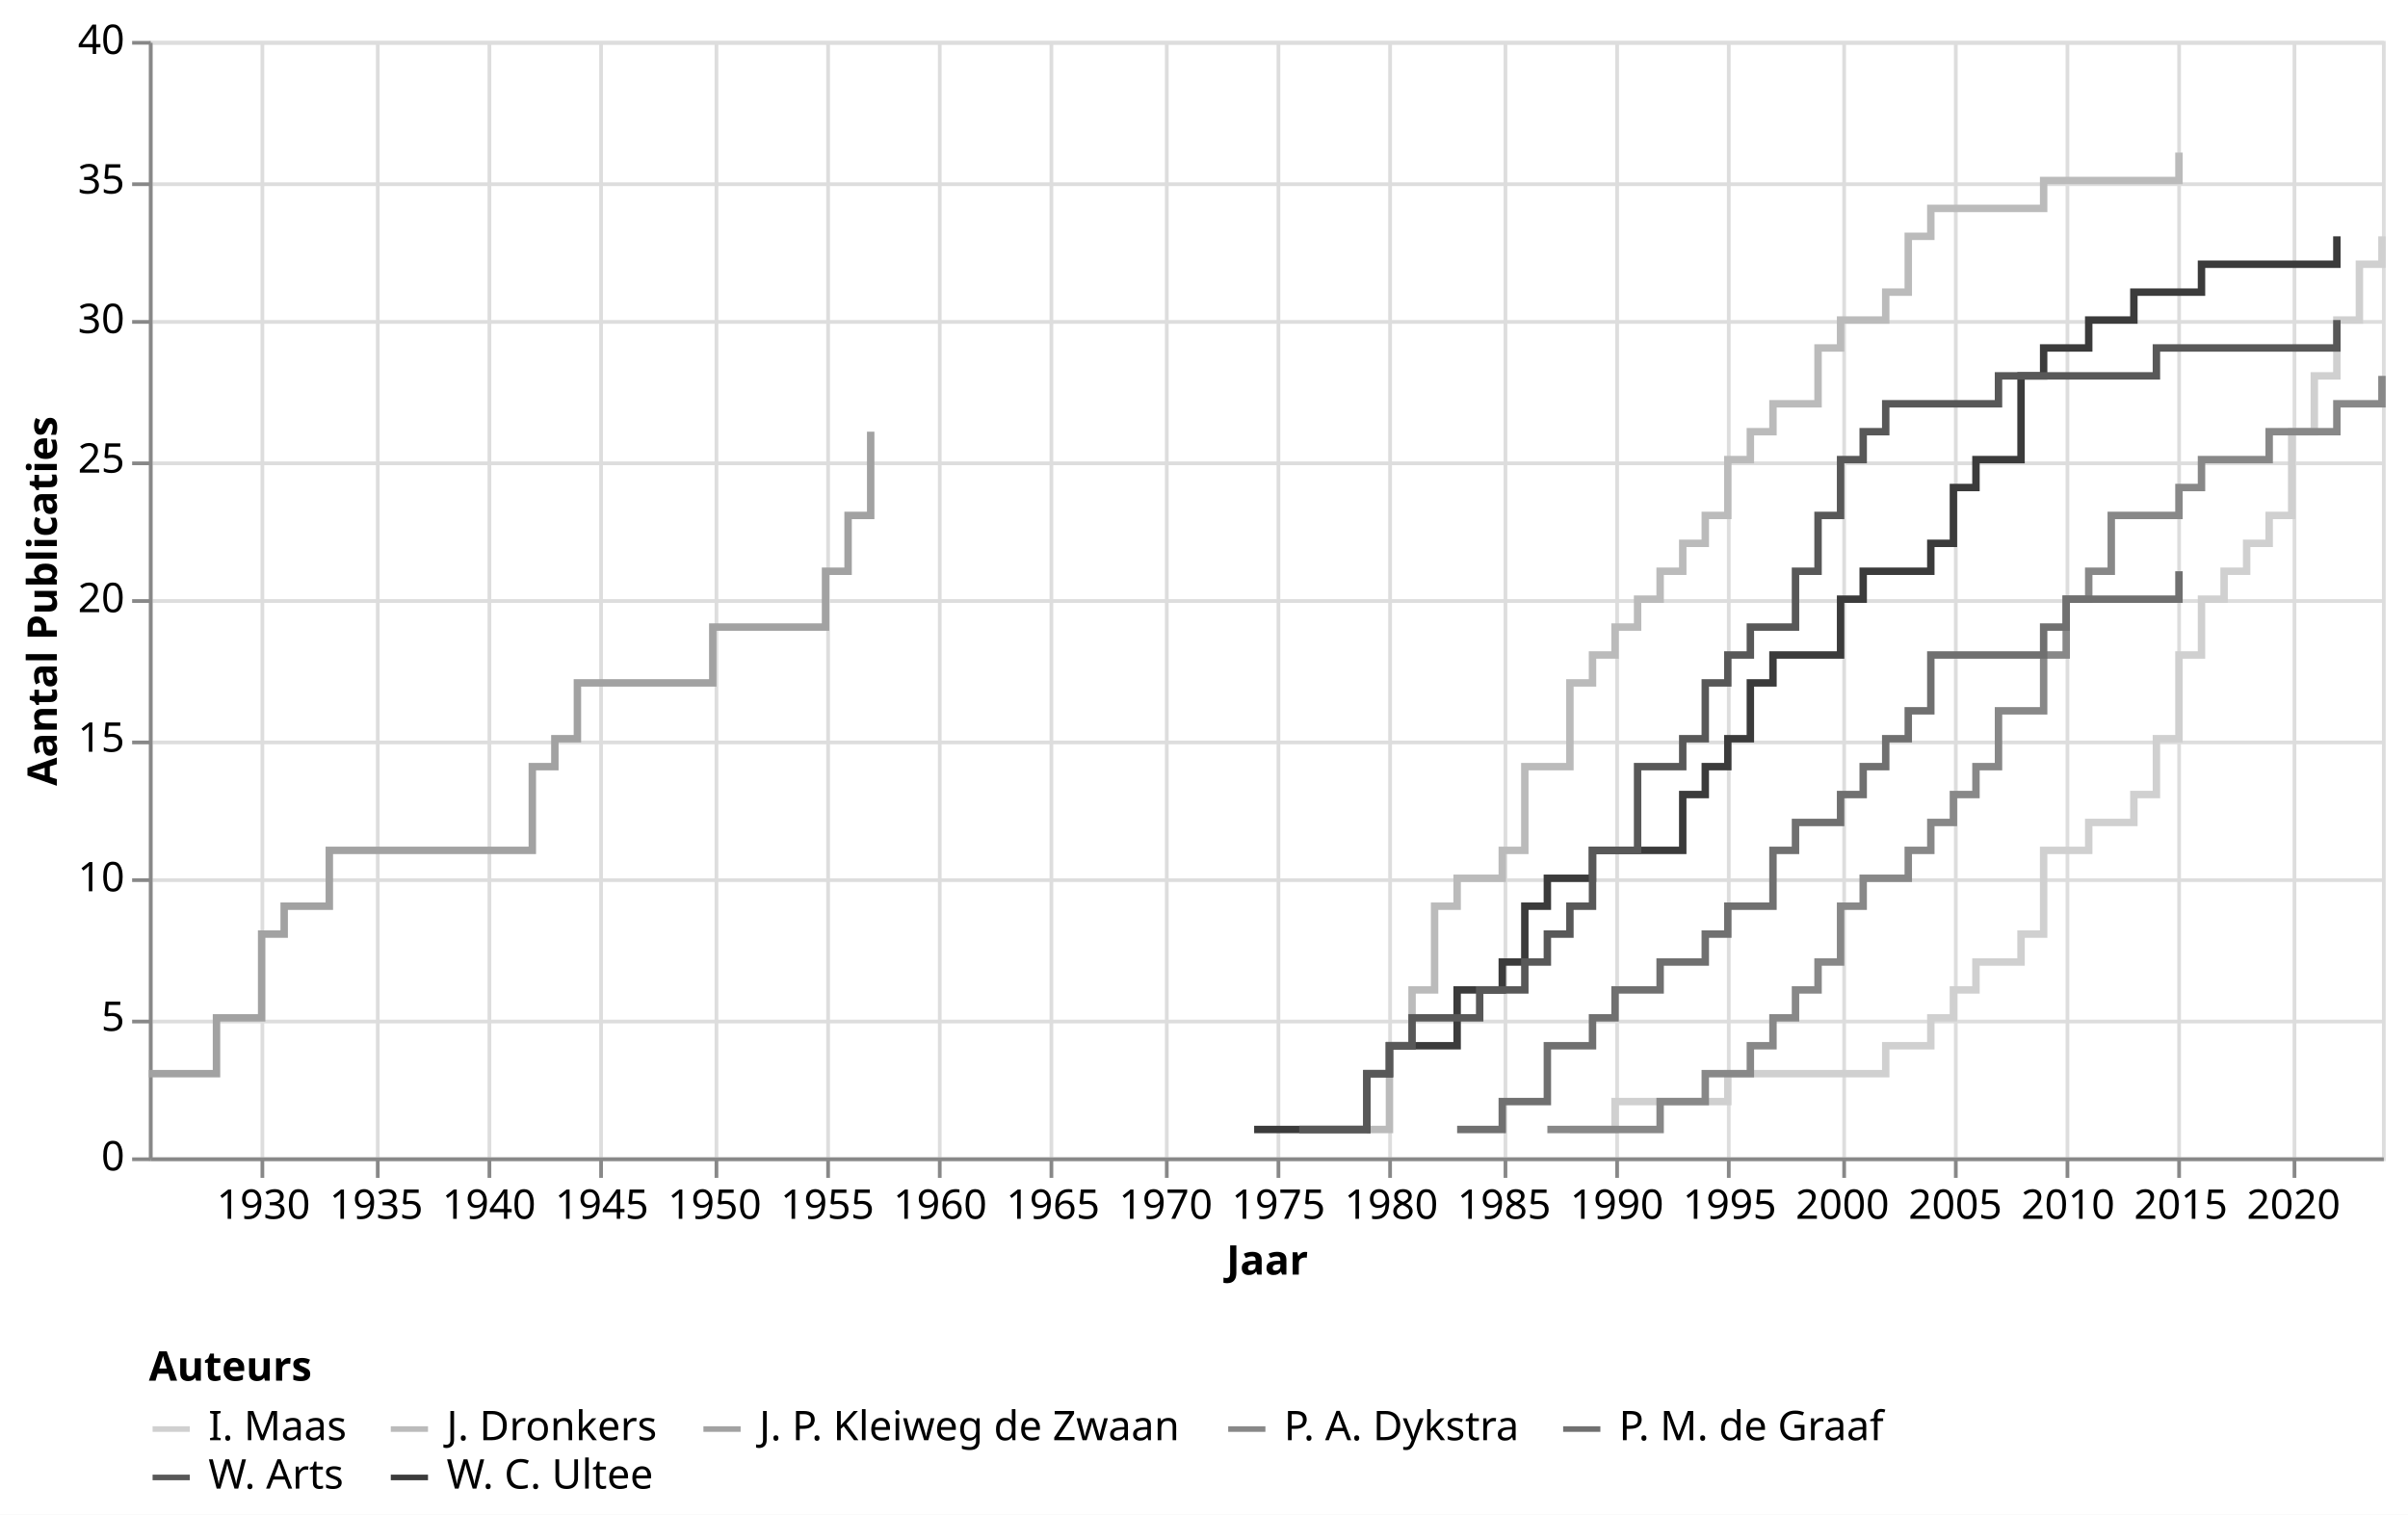
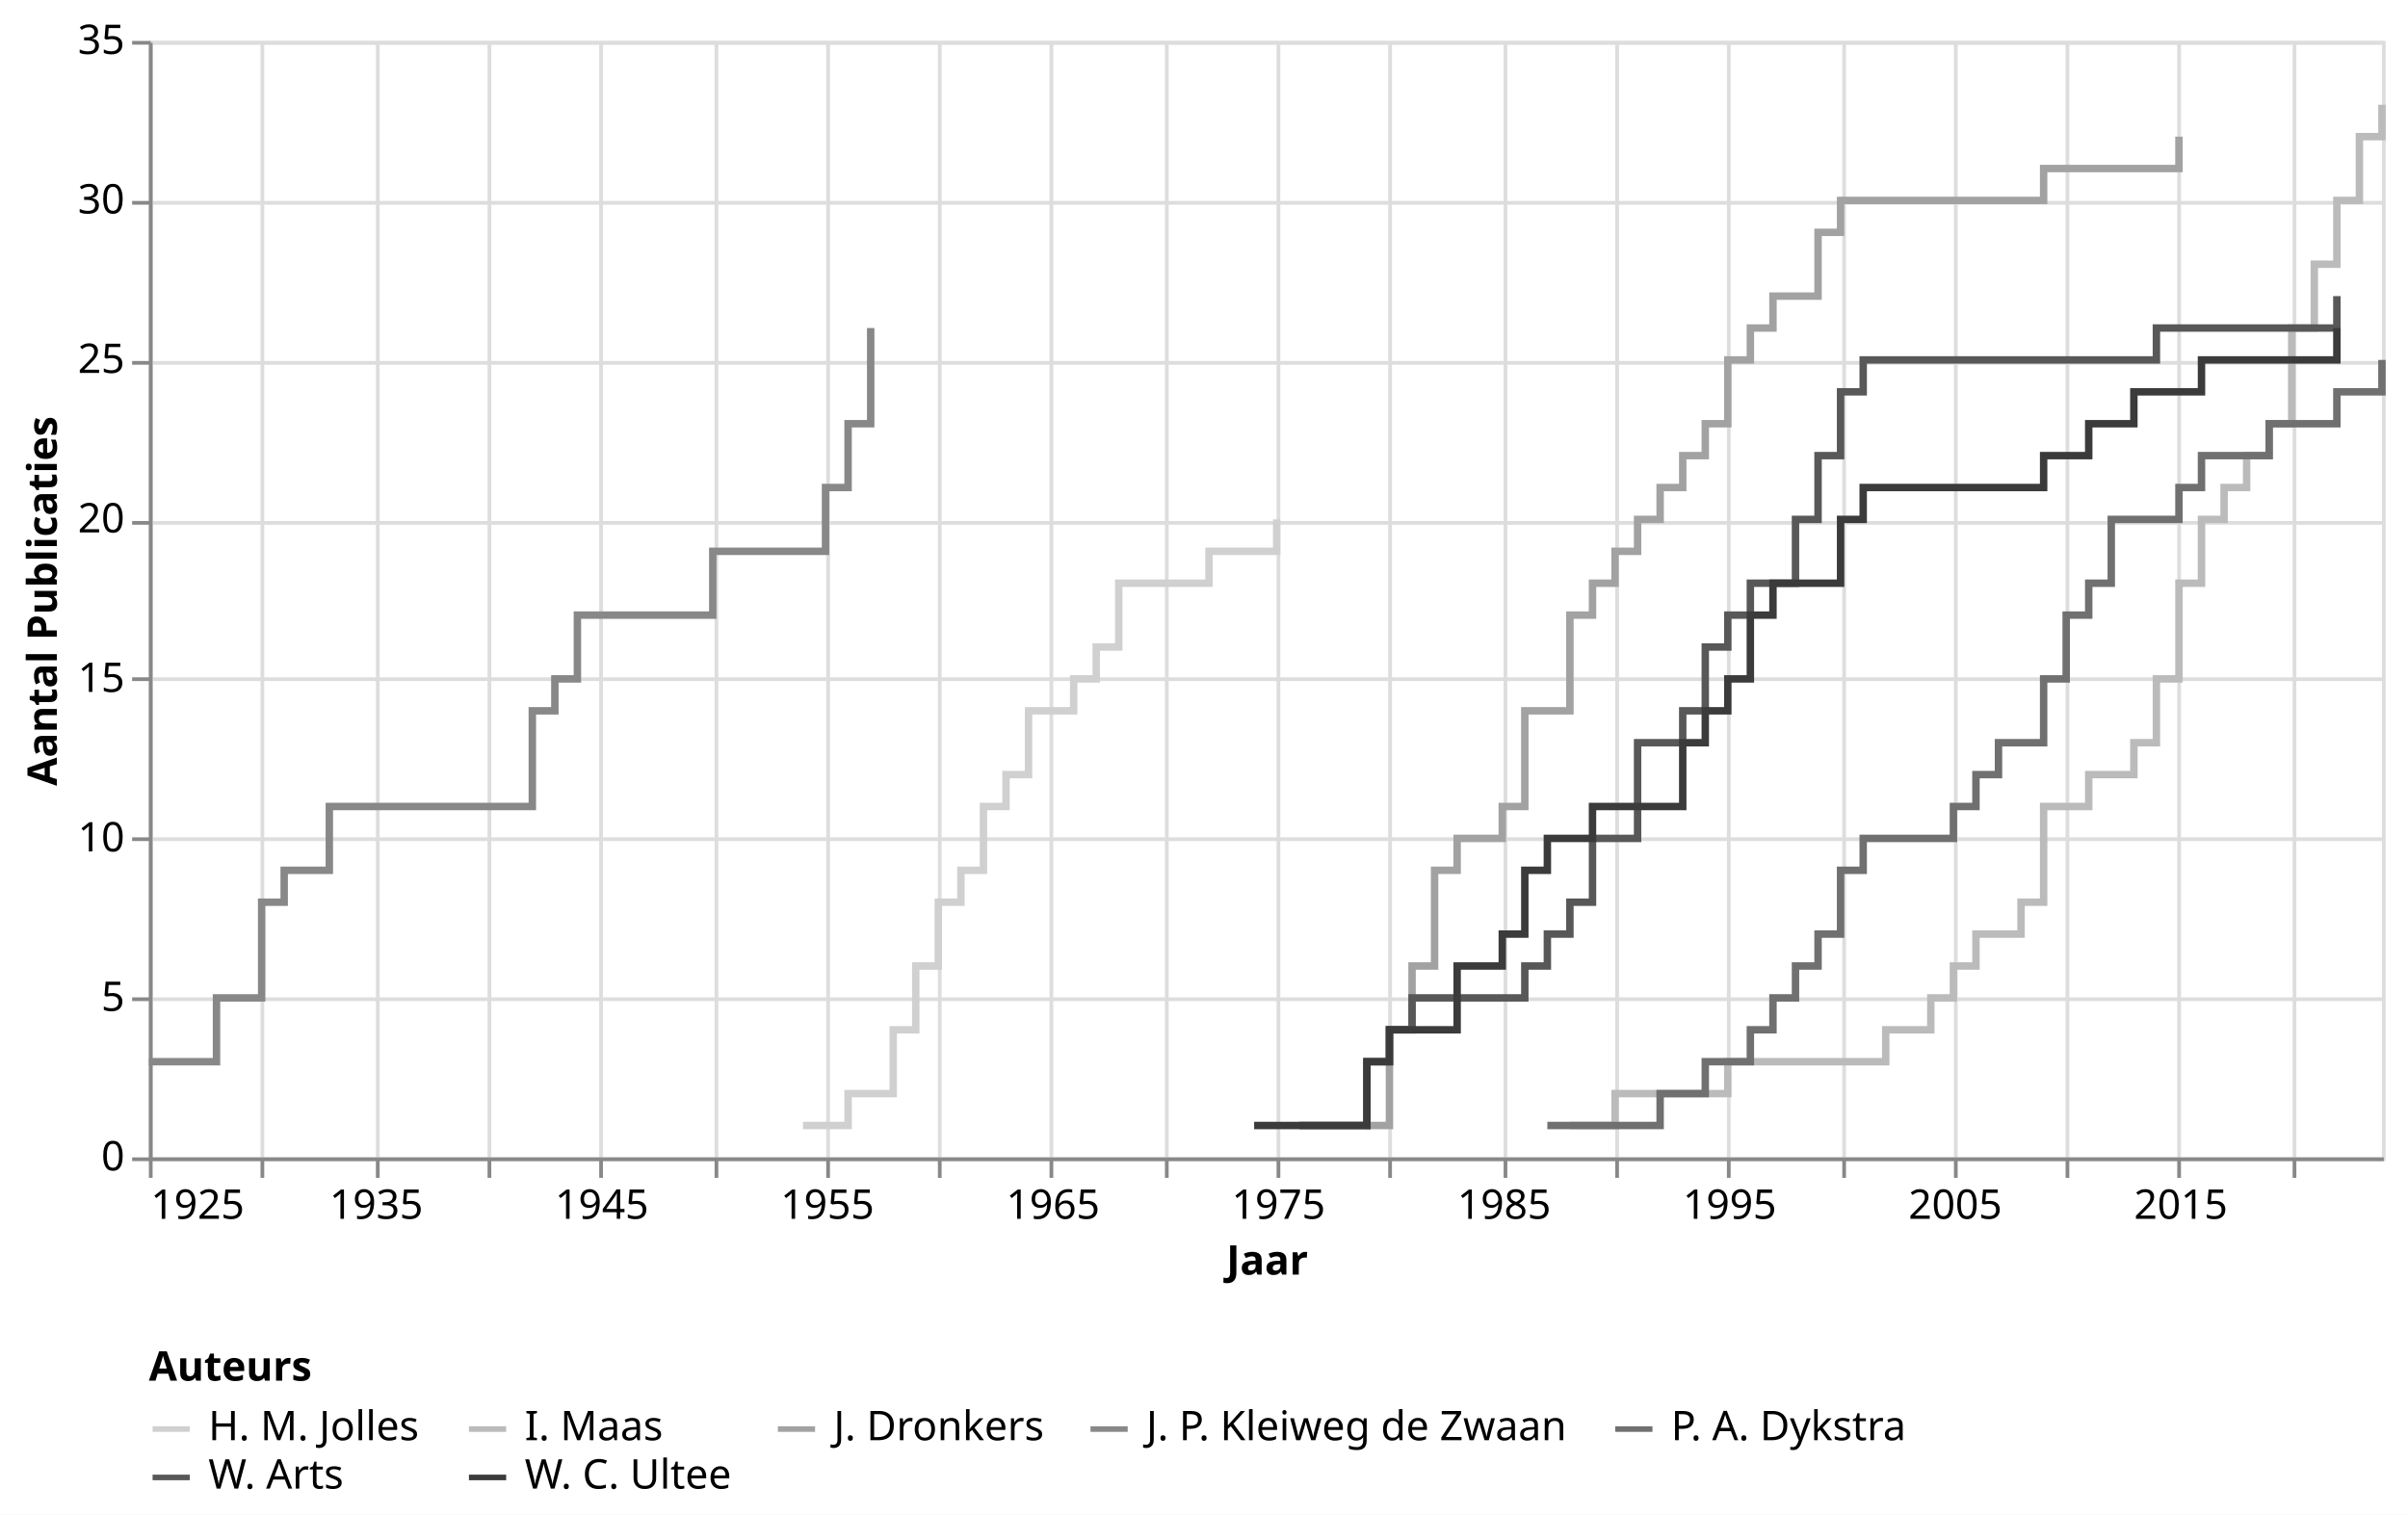
<svg xmlns="http://www.w3.org/2000/svg" version="1.1" class="marks" width="647" height="407" viewBox="0 0 647 407">
  <rect width="647" height="407" fill="white" />
  <g fill="none" stroke-miterlimit="10" transform="translate(40,11)">
    <g class="mark-group role-frame root" role="graphics-object" aria-roledescription="group mark container">
      <g transform="translate(0,0)">
        <path class="background" aria-hidden="true" d="M0.5,0.5h600v300h-600Z" stroke="#ddd" />
        <g>
          <g class="mark-group role-axis" aria-hidden="true">
            <g transform="translate(0.5,300.5)">
              <path class="background" aria-hidden="true" d="M0,0h0v0h0Z" pointer-events="none" />
              <g>
                <g class="mark-rule role-axis-grid" pointer-events="none">
+                   <line transform="translate(0,-300)" x2="0" y2="300" stroke="#ddd" stroke-width="1" opacity="1" />
                  <line transform="translate(30,-300)" x2="0" y2="300" stroke="#ddd" stroke-width="1" opacity="1" />
                  <line transform="translate(61,-300)" x2="0" y2="300" stroke="#ddd" stroke-width="1" opacity="1" />
                  <line transform="translate(91,-300)" x2="0" y2="300" stroke="#ddd" stroke-width="1" opacity="1" />
                  <line transform="translate(121,-300)" x2="0" y2="300" stroke="#ddd" stroke-width="1" opacity="1" />
                  <line transform="translate(152,-300)" x2="0" y2="300" stroke="#ddd" stroke-width="1" opacity="1" />
                  <line transform="translate(182,-300)" x2="0" y2="300" stroke="#ddd" stroke-width="1" opacity="1" />
                  <line transform="translate(212,-300)" x2="0" y2="300" stroke="#ddd" stroke-width="1" opacity="1" />
                  <line transform="translate(242,-300)" x2="0" y2="300" stroke="#ddd" stroke-width="1" opacity="1" />
                  <line transform="translate(273,-300)" x2="0" y2="300" stroke="#ddd" stroke-width="1" opacity="1" />
                  <line transform="translate(303,-300)" x2="0" y2="300" stroke="#ddd" stroke-width="1" opacity="1" />
                  <line transform="translate(333,-300)" x2="0" y2="300" stroke="#ddd" stroke-width="1" opacity="1" />
                  <line transform="translate(364,-300)" x2="0" y2="300" stroke="#ddd" stroke-width="1" opacity="1" />
                  <line transform="translate(394,-300)" x2="0" y2="300" stroke="#ddd" stroke-width="1" opacity="1" />
                  <line transform="translate(424,-300)" x2="0" y2="300" stroke="#ddd" stroke-width="1" opacity="1" />
                  <line transform="translate(455,-300)" x2="0" y2="300" stroke="#ddd" stroke-width="1" opacity="1" />
                  <line transform="translate(485,-300)" x2="0" y2="300" stroke="#ddd" stroke-width="1" opacity="1" />
                  <line transform="translate(515,-300)" x2="0" y2="300" stroke="#ddd" stroke-width="1" opacity="1" />
                  <line transform="translate(545,-300)" x2="0" y2="300" stroke="#ddd" stroke-width="1" opacity="1" />
                  <line transform="translate(576,-300)" x2="0" y2="300" stroke="#ddd" stroke-width="1" opacity="1" />
                </g>
              </g>
              <path class="foreground" aria-hidden="true" d="" pointer-events="none" display="none" />
            </g>
          </g>
          <g class="mark-group role-axis" aria-hidden="true">
            <g transform="translate(0.5,0.5)">
              <path class="background" aria-hidden="true" d="M0,0h0v0h0Z" pointer-events="none" />
              <g>
                <g class="mark-rule role-axis-grid" pointer-events="none">
                  <line transform="translate(0,300)" x2="600" y2="0" stroke="#ddd" stroke-width="1" opacity="1" />
-                   <line transform="translate(0,263)" x2="600" y2="0" stroke="#ddd" stroke-width="1" opacity="1" />
-                   <line transform="translate(0,225)" x2="600" y2="0" stroke="#ddd" stroke-width="1" opacity="1" />
-                   <line transform="translate(0,188)" x2="600" y2="0" stroke="#ddd" stroke-width="1" opacity="1" />
-                   <line transform="translate(0,150)" x2="600" y2="0" stroke="#ddd" stroke-width="1" opacity="1" />
-                   <line transform="translate(0,113)" x2="600" y2="0" stroke="#ddd" stroke-width="1" opacity="1" />
-                   <line transform="translate(0,75)" x2="600" y2="0" stroke="#ddd" stroke-width="1" opacity="1" />
-                   <line transform="translate(0,38)" x2="600" y2="0" stroke="#ddd" stroke-width="1" opacity="1" />
+                   <line transform="translate(0,257)" x2="600" y2="0" stroke="#ddd" stroke-width="1" opacity="1" />
+                   <line transform="translate(0,214)" x2="600" y2="0" stroke="#ddd" stroke-width="1" opacity="1" />
+                   <line transform="translate(0,171)" x2="600" y2="0" stroke="#ddd" stroke-width="1" opacity="1" />
+                   <line transform="translate(0,129)" x2="600" y2="0" stroke="#ddd" stroke-width="1" opacity="1" />
+                   <line transform="translate(0,86)" x2="600" y2="0" stroke="#ddd" stroke-width="1" opacity="1" />
+                   <line transform="translate(0,43)" x2="600" y2="0" stroke="#ddd" stroke-width="1" opacity="1" />
                  <line transform="translate(0,0)" x2="600" y2="0" stroke="#ddd" stroke-width="1" opacity="1" />
                </g>
              </g>
              <path class="foreground" aria-hidden="true" d="" pointer-events="none" display="none" />
            </g>
          </g>
-           <g class="mark-group role-axis" role="graphics-symbol" aria-roledescription="axis" aria-label="X-axis titled 'Jaar' for a time scale with values from Thursday, 01 January 1925, 1:00:00 AM to Monday, 01 January 2024, 1:00:00 AM">
+           <g class="mark-group role-axis" role="graphics-symbol" aria-roledescription="axis" aria-label="X-axis titled 'Jaar' for a time scale with values from Thursday, 01 January 1925, 12:00:00 AM to Monday, 01 January 2024, 1:00:00 AM">
            <g transform="translate(0.5,300.5)">
              <path class="background" aria-hidden="true" d="M0,0h0v0h0Z" pointer-events="none" />
              <g>
                <g class="mark-rule role-axis-tick" pointer-events="none">
+                   <line transform="translate(0,0)" x2="0" y2="5" stroke="#888" stroke-width="1" opacity="1" />
                  <line transform="translate(30,0)" x2="0" y2="5" stroke="#888" stroke-width="1" opacity="1" />
                  <line transform="translate(61,0)" x2="0" y2="5" stroke="#888" stroke-width="1" opacity="1" />
                  <line transform="translate(91,0)" x2="0" y2="5" stroke="#888" stroke-width="1" opacity="1" />
                  <line transform="translate(121,0)" x2="0" y2="5" stroke="#888" stroke-width="1" opacity="1" />
                  <line transform="translate(152,0)" x2="0" y2="5" stroke="#888" stroke-width="1" opacity="1" />
                  <line transform="translate(182,0)" x2="0" y2="5" stroke="#888" stroke-width="1" opacity="1" />
                  <line transform="translate(212,0)" x2="0" y2="5" stroke="#888" stroke-width="1" opacity="1" />
                  <line transform="translate(242,0)" x2="0" y2="5" stroke="#888" stroke-width="1" opacity="1" />
                  <line transform="translate(273,0)" x2="0" y2="5" stroke="#888" stroke-width="1" opacity="1" />
                  <line transform="translate(303,0)" x2="0" y2="5" stroke="#888" stroke-width="1" opacity="1" />
                  <line transform="translate(333,0)" x2="0" y2="5" stroke="#888" stroke-width="1" opacity="1" />
                  <line transform="translate(364,0)" x2="0" y2="5" stroke="#888" stroke-width="1" opacity="1" />
                  <line transform="translate(394,0)" x2="0" y2="5" stroke="#888" stroke-width="1" opacity="1" />
                  <line transform="translate(424,0)" x2="0" y2="5" stroke="#888" stroke-width="1" opacity="1" />
                  <line transform="translate(455,0)" x2="0" y2="5" stroke="#888" stroke-width="1" opacity="1" />
                  <line transform="translate(485,0)" x2="0" y2="5" stroke="#888" stroke-width="1" opacity="1" />
                  <line transform="translate(515,0)" x2="0" y2="5" stroke="#888" stroke-width="1" opacity="1" />
                  <line transform="translate(545,0)" x2="0" y2="5" stroke="#888" stroke-width="1" opacity="1" />
                  <line transform="translate(576,0)" x2="0" y2="5" stroke="#888" stroke-width="1" opacity="1" />
                </g>
                <g class="mark-text role-axis-label" pointer-events="none">
-                   <text text-anchor="middle" transform="translate(30.29882,16)" font-family="sans-serif" font-size="11px" fill="#000" opacity="1">1930</text>
-                   <text text-anchor="middle" transform="translate(60.59833,16)" font-family="sans-serif" font-size="11px" fill="#000" opacity="1">1935</text>
-                   <text text-anchor="middle" transform="translate(90.89784,16)" font-family="sans-serif" font-size="11px" fill="#000" opacity="1">1940</text>
+                   <text text-anchor="start" transform="translate(0,16)" font-family="sans-serif" font-size="11px" fill="#000" opacity="1">1925</text>
+                   <text text-anchor="middle" transform="translate(30.29951,16)" font-family="sans-serif" font-size="11px" fill="#000" opacity="0">1930</text>
+                   <text text-anchor="middle" transform="translate(60.59902,16)" font-family="sans-serif" font-size="11px" fill="#000" opacity="1">1935</text>
+                   <text text-anchor="middle" transform="translate(90.89853,16)" font-family="sans-serif" font-size="11px" fill="#000" opacity="0">1940</text>
                  <text text-anchor="middle" transform="translate(121.2139,16)" font-family="sans-serif" font-size="11px" fill="#000" opacity="1">1945</text>
-                   <text text-anchor="middle" transform="translate(151.5135,16)" font-family="sans-serif" font-size="11px" fill="#000" opacity="1">1950</text>
+                   <text text-anchor="middle" transform="translate(151.5135,16)" font-family="sans-serif" font-size="11px" fill="#000" opacity="0">1950</text>
                  <text text-anchor="middle" transform="translate(181.813,16)" font-family="sans-serif" font-size="11px" fill="#000" opacity="1">1955</text>
-                   <text text-anchor="middle" transform="translate(212.1125,16)" font-family="sans-serif" font-size="11px" fill="#000" opacity="1">1960</text>
+                   <text text-anchor="middle" transform="translate(212.1125,16)" font-family="sans-serif" font-size="11px" fill="#000" opacity="0">1960</text>
                  <text text-anchor="middle" transform="translate(242.4286,16)" font-family="sans-serif" font-size="11px" fill="#000" opacity="1">1965</text>
-                   <text text-anchor="middle" transform="translate(272.7281,16)" font-family="sans-serif" font-size="11px" fill="#000" opacity="1">1970</text>
+                   <text text-anchor="middle" transform="translate(272.7281,16)" font-family="sans-serif" font-size="11px" fill="#000" opacity="0">1970</text>
                  <text text-anchor="middle" transform="translate(303.0276,16)" font-family="sans-serif" font-size="11px" fill="#000" opacity="1">1975</text>
-                   <text text-anchor="middle" transform="translate(333.3271,16)" font-family="sans-serif" font-size="11px" fill="#000" opacity="1">1980</text>
+                   <text text-anchor="middle" transform="translate(333.3271,16)" font-family="sans-serif" font-size="11px" fill="#000" opacity="0">1980</text>
                  <text text-anchor="middle" transform="translate(363.6432,16)" font-family="sans-serif" font-size="11px" fill="#000" opacity="1">1985</text>
-                   <text text-anchor="middle" transform="translate(393.9427,16)" font-family="sans-serif" font-size="11px" fill="#000" opacity="1">1990</text>
+                   <text text-anchor="middle" transform="translate(393.9427,16)" font-family="sans-serif" font-size="11px" fill="#000" opacity="0">1990</text>
                  <text text-anchor="middle" transform="translate(424.2422,16)" font-family="sans-serif" font-size="11px" fill="#000" opacity="1">1995</text>
-                   <text text-anchor="middle" transform="translate(454.5417,16)" font-family="sans-serif" font-size="11px" fill="#000" opacity="1">2000</text>
+                   <text text-anchor="middle" transform="translate(454.5417,16)" font-family="sans-serif" font-size="11px" fill="#000" opacity="0">2000</text>
                  <text text-anchor="middle" transform="translate(484.8579,16)" font-family="sans-serif" font-size="11px" fill="#000" opacity="1">2005</text>
-                   <text text-anchor="middle" transform="translate(515.1574,16)" font-family="sans-serif" font-size="11px" fill="#000" opacity="1">2010</text>
+                   <text text-anchor="middle" transform="translate(515.1574,16)" font-family="sans-serif" font-size="11px" fill="#000" opacity="0">2010</text>
                  <text text-anchor="middle" transform="translate(545.4569,16)" font-family="sans-serif" font-size="11px" fill="#000" opacity="1">2015</text>
-                   <text text-anchor="middle" transform="translate(575.7564,16)" font-family="sans-serif" font-size="11px" fill="#000" opacity="1">2020</text>
+                   <text text-anchor="middle" transform="translate(575.7564,16)" font-family="sans-serif" font-size="11px" fill="#000" opacity="0">2020</text>
                </g>
                <g class="mark-rule role-axis-domain" pointer-events="none">
                  <line transform="translate(0,0)" x2="600" y2="0" stroke="#888" stroke-width="1" opacity="1" />
                </g>
                <g class="mark-text role-axis-title" pointer-events="none">
                  <text text-anchor="middle" transform="translate(300,31)" font-family="sans-serif" font-size="11px" font-weight="bold" fill="#000" opacity="1">Jaar</text>
                </g>
              </g>
              <path class="foreground" aria-hidden="true" d="" pointer-events="none" display="none" />
            </g>
          </g>
-           <g class="mark-group role-axis" role="graphics-symbol" aria-roledescription="axis" aria-label="Y-axis titled 'Aantal Publicaties' for a linear scale with values from 0 to 40">
+           <g class="mark-group role-axis" role="graphics-symbol" aria-roledescription="axis" aria-label="Y-axis titled 'Aantal Publicaties' for a linear scale with values from 0 to 35">
            <g transform="translate(0.5,0.5)">
              <path class="background" aria-hidden="true" d="M0,0h0v0h0Z" pointer-events="none" />
              <g>
                <g class="mark-rule role-axis-tick" pointer-events="none">
                  <line transform="translate(0,300)" x2="-5" y2="0" stroke="#888" stroke-width="1" opacity="1" />
-                   <line transform="translate(0,263)" x2="-5" y2="0" stroke="#888" stroke-width="1" opacity="1" />
-                   <line transform="translate(0,225)" x2="-5" y2="0" stroke="#888" stroke-width="1" opacity="1" />
-                   <line transform="translate(0,188)" x2="-5" y2="0" stroke="#888" stroke-width="1" opacity="1" />
-                   <line transform="translate(0,150)" x2="-5" y2="0" stroke="#888" stroke-width="1" opacity="1" />
-                   <line transform="translate(0,113)" x2="-5" y2="0" stroke="#888" stroke-width="1" opacity="1" />
-                   <line transform="translate(0,75)" x2="-5" y2="0" stroke="#888" stroke-width="1" opacity="1" />
-                   <line transform="translate(0,38)" x2="-5" y2="0" stroke="#888" stroke-width="1" opacity="1" />
+                   <line transform="translate(0,257)" x2="-5" y2="0" stroke="#888" stroke-width="1" opacity="1" />
+                   <line transform="translate(0,214)" x2="-5" y2="0" stroke="#888" stroke-width="1" opacity="1" />
+                   <line transform="translate(0,171)" x2="-5" y2="0" stroke="#888" stroke-width="1" opacity="1" />
+                   <line transform="translate(0,129)" x2="-5" y2="0" stroke="#888" stroke-width="1" opacity="1" />
+                   <line transform="translate(0,86)" x2="-5" y2="0" stroke="#888" stroke-width="1" opacity="1" />
+                   <line transform="translate(0,43)" x2="-5" y2="0" stroke="#888" stroke-width="1" opacity="1" />
                  <line transform="translate(0,0)" x2="-5" y2="0" stroke="#888" stroke-width="1" opacity="1" />
                </g>
                <g class="mark-text role-axis-label" pointer-events="none">
                  <text text-anchor="end" transform="translate(-7,303)" font-family="sans-serif" font-size="11px" fill="#000" opacity="1">0</text>
-                   <text text-anchor="end" transform="translate(-7,265.5)" font-family="sans-serif" font-size="11px" fill="#000" opacity="1">5</text>
-                   <text text-anchor="end" transform="translate(-7,228)" font-family="sans-serif" font-size="11px" fill="#000" opacity="1">10</text>
-                   <text text-anchor="end" transform="translate(-7,190.5)" font-family="sans-serif" font-size="11px" fill="#000" opacity="1">15</text>
-                   <text text-anchor="end" transform="translate(-7,153)" font-family="sans-serif" font-size="11px" fill="#000" opacity="1">20</text>
-                   <text text-anchor="end" transform="translate(-7,115.5)" font-family="sans-serif" font-size="11px" fill="#000" opacity="1">25</text>
-                   <text text-anchor="end" transform="translate(-7,78)" font-family="sans-serif" font-size="11px" fill="#000" opacity="1">30</text>
-                   <text text-anchor="end" transform="translate(-7,40.5)" font-family="sans-serif" font-size="11px" fill="#000" opacity="1">35</text>
-                   <text text-anchor="end" transform="translate(-7,3)" font-family="sans-serif" font-size="11px" fill="#000" opacity="1">40</text>
+                   <text text-anchor="end" transform="translate(-7,260.1429)" font-family="sans-serif" font-size="11px" fill="#000" opacity="1">5</text>
+                   <text text-anchor="end" transform="translate(-7,217.2857)" font-family="sans-serif" font-size="11px" fill="#000" opacity="1">10</text>
+                   <text text-anchor="end" transform="translate(-7,174.4286)" font-family="sans-serif" font-size="11px" fill="#000" opacity="1">15</text>
+                   <text text-anchor="end" transform="translate(-7,131.5714)" font-family="sans-serif" font-size="11px" fill="#000" opacity="1">20</text>
+                   <text text-anchor="end" transform="translate(-7,88.71429)" font-family="sans-serif" font-size="11px" fill="#000" opacity="1">25</text>
+                   <text text-anchor="end" transform="translate(-7,45.85714)" font-family="sans-serif" font-size="11px" fill="#000" opacity="1">30</text>
+                   <text text-anchor="end" transform="translate(-7,3)" font-family="sans-serif" font-size="11px" fill="#000" opacity="1">35</text>
                </g>
                <g class="mark-rule role-axis-domain" pointer-events="none">
                  <line transform="translate(0,300)" x2="0" y2="-300" stroke="#888" stroke-width="1" opacity="1" />
                </g>
                <g class="mark-text role-axis-title" pointer-events="none">
                  <text text-anchor="middle" transform="translate(-23.23535,150) rotate(-90) translate(0,-2)" font-family="sans-serif" font-size="11px" font-weight="bold" fill="#000" opacity="1">Aantal Publicaties</text>
                </g>
              </g>
              <path class="foreground" aria-hidden="true" d="" pointer-events="none" display="none" />
            </g>
          </g>
          <g class="mark-group role-scope pathgroup" role="graphics-object" aria-roledescription="group mark container">
            <g transform="translate(0,0)">
              <path class="background" aria-hidden="true" d="M0,0h600v300h-600Z" />
              <g>
                <g class="mark-line role-mark marks" role="graphics-object" aria-roledescription="line mark container">
-                   <path aria-label="Jaar: Jan 01, 1979; Aantal Publicaties: 1; Auteurs: J. Dronkers" role="graphics-symbol" aria-roledescription="line mark" d="M327.271,292.5L333.328,292.5L333.328,270L339.401,270L339.401,255L345.458,255L345.458,232.5L351.514,232.5L351.514,225L363.644,225L363.644,217.5L369.7,217.5L369.7,195L381.814,195L381.814,172.5L387.887,172.5L387.887,165L393.943,165L393.943,157.5L400,157.5L400,150L406.057,150L406.057,142.5L412.13,142.5L412.13,135L418.186,135L418.186,127.5L424.243,127.5L424.243,112.5L430.3,112.5L430.3,105L436.373,105L436.373,97.5L448.486,97.5L448.486,82.5L454.542,82.5L454.542,75L466.672,75L466.672,67.5L472.729,67.5L472.729,52.5L478.785,52.5L478.785,45L509.101,45L509.101,37.5L545.458,37.5L545.458,30" stroke="rgb(187, 187, 187)" stroke-width="2" />
-                 </g>
-               </g>
-               <path class="foreground" aria-hidden="true" d="" display="none" />
-             </g>
-             <g transform="translate(0,0)">
-               <path class="background" aria-hidden="true" d="M0,0h600v300h-600Z" />
-               <g>
-                 <g class="mark-line role-mark marks" role="graphics-object" aria-roledescription="line mark container">
-                   <path aria-label="Jaar: Jan 01, 1988; Aantal Publicaties: 1; Auteurs: I. Maas" role="graphics-symbol" aria-roledescription="line mark" d="M381.814,292.5L393.943,292.5L393.943,285L424.243,285L424.243,277.5L466.672,277.5L466.672,270L478.785,270L478.785,262.5L484.859,262.5L484.859,255L490.915,255L490.915,247.5L503.028,247.5L503.028,240L509.101,240L509.101,217.5L521.215,217.5L521.215,210L533.344,210L533.344,202.5L539.401,202.5L539.401,187.5L545.458,187.5L545.458,165L551.514,165L551.514,150L557.587,150L557.587,142.5L563.644,142.5L563.644,135L569.7,135L569.7,127.5L575.757,127.5L575.757,105L581.83,105L581.83,90L587.887,90L587.887,75L593.943,75L593.943,60L600,60L600,52.5" stroke="rgb(208, 208, 208)" stroke-width="2" />
-                 </g>
-               </g>
-               <path class="foreground" aria-hidden="true" d="" display="none" />
-             </g>
-             <g transform="translate(0,0)">
-               <path class="background" aria-hidden="true" d="M0,0h600v300h-600Z" />
-               <g>
-                 <g class="mark-line role-mark marks" role="graphics-object" aria-roledescription="line mark container">
-                   <path aria-label="Jaar: Jan 01, 1974; Aantal Publicaties: 1; Auteurs: W. C. Ultee" role="graphics-symbol" aria-roledescription="line mark" d="M296.972,292.5L327.271,292.5L327.271,277.5L333.328,277.5L333.328,270L351.514,270L351.514,255L363.644,255L363.644,247.5L369.7,247.5L369.7,232.5L375.757,232.5L375.757,225L387.887,225L387.887,217.5L412.13,217.5L412.13,202.5L418.186,202.5L418.186,195L424.243,195L424.243,187.5L430.3,187.5L430.3,172.5L436.373,172.5L436.373,165L454.542,165L454.542,150L460.616,150L460.616,142.5L478.785,142.5L478.785,135L484.859,135L484.859,120L490.915,120L490.915,112.5L503.028,112.5L503.028,90L509.101,90L509.101,82.5L521.215,82.5L521.215,75L533.344,75L533.344,67.5L551.514,67.5L551.514,60L587.887,60L587.887,52.5" stroke="rgb(59, 59, 59)" stroke-width="2" />
-                 </g>
-               </g>
-               <path class="foreground" aria-hidden="true" d="" display="none" />
-             </g>
-             <g transform="translate(0,0)">
-               <path class="background" aria-hidden="true" d="M0,0h600v300h-600Z" />
-               <g>
-                 <g class="mark-line role-mark marks" role="graphics-object" aria-roledescription="line mark container">
-                   <path aria-label="Jaar: Jan 01, 1976; Aantal Publicaties: 1; Auteurs: W. Arts" role="graphics-symbol" aria-roledescription="line mark" d="M309.085,292.5L327.271,292.5L327.271,277.5L333.328,277.5L333.328,270L339.401,270L339.401,262.5L357.571,262.5L357.571,255L369.7,255L369.7,247.5L375.757,247.5L375.757,240L381.814,240L381.814,232.5L387.887,232.5L387.887,217.5L400,217.5L400,195L412.13,195L412.13,187.5L418.186,187.5L418.186,172.5L424.243,172.5L424.243,165L430.3,165L430.3,157.5L442.429,157.5L442.429,142.5L448.486,142.5L448.486,127.5L454.542,127.5L454.542,112.5L460.616,112.5L460.616,105L466.672,105L466.672,97.5L496.972,97.5L496.972,90L539.401,90L539.401,82.5L587.887,82.5L587.887,75" stroke="rgb(88, 88, 88)" stroke-width="2" />
-                 </g>
-               </g>
-               <path class="foreground" aria-hidden="true" d="" display="none" />
-             </g>
-             <g transform="translate(0,0)">
-               <path class="background" aria-hidden="true" d="M0,0h600v300h-600Z" />
-               <g>
-                 <g class="mark-line role-mark marks" role="graphics-object" aria-roledescription="line mark container">
-                   <path aria-label="Jaar: Jan 01, 1987; Aantal Publicaties: 1; Auteurs: P. A. Dykstra" role="graphics-symbol" aria-roledescription="line mark" d="M375.757,292.5L406.057,292.5L406.057,285L418.186,285L418.186,277.5L430.3,277.5L430.3,270L436.373,270L436.373,262.5L442.429,262.5L442.429,255L448.486,255L448.486,247.5L454.542,247.5L454.542,232.5L460.616,232.5L460.616,225L472.729,225L472.729,217.5L478.785,217.5L478.785,210L484.859,210L484.859,202.5L490.915,202.5L490.915,195L496.972,195L496.972,180L509.101,180L509.101,165L515.158,165L515.158,150L521.215,150L521.215,142.5L527.271,142.5L527.271,127.5L545.458,127.5L545.458,120L551.514,120L551.514,112.5L569.7,112.5L569.7,105L587.887,105L587.887,97.5L600,97.5L600,90" stroke="rgb(136, 136, 136)" stroke-width="2" />
-                 </g>
-               </g>
-               <path class="foreground" aria-hidden="true" d="" display="none" />
-             </g>
-             <g transform="translate(0,0)">
-               <path class="background" aria-hidden="true" d="M0,0h600v300h-600Z" />
-               <g>
-                 <g class="mark-line role-mark marks" role="graphics-object" aria-roledescription="line mark container">
-                   <path aria-label="Jaar: Jan 01, 1925; Aantal Publicaties: 3; Auteurs: J. P. Kleiweg de Zwaan" role="graphics-symbol" aria-roledescription="line mark" d="M0,277.5L18.17,277.5L18.17,262.5L30.3,262.5L30.3,240L36.356,240L36.356,232.5L48.486,232.5L48.486,217.5L103.028,217.5L103.028,195L109.085,195L109.085,187.5L115.141,187.5L115.141,172.5L151.514,172.5L151.514,157.5L181.814,157.5L181.814,142.5L187.87,142.5L187.87,127.5L193.943,127.5L193.943,105" stroke="rgb(162, 162, 162)" stroke-width="2" />
-                 </g>
-               </g>
-               <path class="foreground" aria-hidden="true" d="" display="none" />
-             </g>
-             <g transform="translate(0,0)">
-               <path class="background" aria-hidden="true" d="M0,0h600v300h-600Z" />
-               <g>
-                 <g class="mark-line role-mark marks" role="graphics-object" aria-roledescription="line mark container">
-                   <path aria-label="Jaar: Jan 01, 1983; Aantal Publicaties: 1; Auteurs: P. M. de Graaf" role="graphics-symbol" aria-roledescription="line mark" d="M351.514,292.5L363.644,292.5L363.644,285L375.757,285L375.757,270L387.887,270L387.887,262.5L393.943,262.5L393.943,255L406.057,255L406.057,247.5L418.186,247.5L418.186,240L424.243,240L424.243,232.5L436.373,232.5L436.373,217.5L442.429,217.5L442.429,210L454.542,210L454.542,202.5L460.616,202.5L460.616,195L466.672,195L466.672,187.5L472.729,187.5L472.729,180L478.785,180L478.785,165L509.101,165L509.101,157.5L515.158,157.5L515.158,150L545.458,150L545.458,142.5" stroke="rgb(112, 112, 112)" stroke-width="2" />
-                 </g>
-               </g>
-               <path class="foreground" aria-hidden="true" d="" display="none" />
-             </g>
-           </g>
-           <g class="mark-group role-legend" role="graphics-symbol" aria-roledescription="legend" aria-label="Symbol legend titled 'Auteurs' for stroke color with 7 values: I. Maas, J. Dronkers, J. P. Kleiweg de Zwaan, P. A. Dykstra, P. M. de Graaf, W. Arts, W. C. Ultee">
+                   <path aria-label="Jaar: Jan 01, 1988; Aantal Publicaties: 1; Auteurs: I. Maas" role="graphics-symbol" aria-roledescription="line mark" d="M381.814,291.429L393.943,291.429L393.943,282.857L424.243,282.857L424.243,274.286L466.672,274.286L466.672,265.714L478.785,265.714L478.785,257.143L484.859,257.143L484.859,248.571L490.915,248.571L490.915,240L503.028,240L503.028,231.429L509.101,231.429L509.101,205.714L521.215,205.714L521.215,197.143L533.344,197.143L533.344,188.571L539.401,188.571L539.401,171.429L545.458,171.429L545.458,145.714L551.514,145.714L551.514,128.571L557.587,128.571L557.587,120L563.644,120L563.644,111.429L569.7,111.429L569.7,102.857L575.757,102.857L575.757,77.143L581.83,77.143L581.83,60L587.887,60L587.887,42.857L593.943,42.857L593.943,25.714L600,25.714L600,17.143" stroke="rgb(187, 187, 187)" stroke-width="2" />
+                 </g>
+               </g>
+               <path class="foreground" aria-hidden="true" d="" display="none" />
+             </g>
+             <g transform="translate(0,0)">
+               <path class="background" aria-hidden="true" d="M0,0h600v300h-600Z" />
+               <g>
+                 <g class="mark-line role-mark marks" role="graphics-object" aria-roledescription="line mark container">
+                   <path aria-label="Jaar: Jan 01, 1979; Aantal Publicaties: 1; Auteurs: J. Dronkers" role="graphics-symbol" aria-roledescription="line mark" d="M327.271,291.429L333.328,291.429L333.328,265.714L339.401,265.714L339.401,248.571L345.458,248.571L345.458,222.857L351.514,222.857L351.514,214.286L363.644,214.286L363.644,205.714L369.7,205.714L369.7,180L381.814,180L381.814,154.286L387.887,154.286L387.887,145.714L393.943,145.714L393.943,137.143L400,137.143L400,128.571L406.057,128.571L406.057,120L412.13,120L412.13,111.429L418.186,111.429L418.186,102.857L424.243,102.857L424.243,85.714L430.3,85.714L430.3,77.143L436.373,77.143L436.373,68.571L448.486,68.571L448.486,51.429L454.542,51.429L454.542,42.857L509.101,42.857L509.101,34.286L545.458,34.286L545.458,25.714" stroke="rgb(162, 162, 162)" stroke-width="2" />
+                 </g>
+               </g>
+               <path class="foreground" aria-hidden="true" d="" display="none" />
+             </g>
+             <g transform="translate(0,0)">
+               <path class="background" aria-hidden="true" d="M0,0h600v300h-600Z" />
+               <g>
+                 <g class="mark-line role-mark marks" role="graphics-object" aria-roledescription="line mark container">
+                   <path aria-label="Jaar: Jan 01, 1976; Aantal Publicaties: 1; Auteurs: W. Arts" role="graphics-symbol" aria-roledescription="line mark" d="M309.085,291.429L327.271,291.429L327.271,274.286L333.328,274.286L333.328,265.714L339.401,265.714L339.401,257.143L369.7,257.143L369.7,248.571L375.757,248.571L375.757,240L381.814,240L381.814,231.429L387.887,231.429L387.887,214.286L400,214.286L400,188.571L412.13,188.571L412.13,180L418.186,180L418.186,162.857L424.243,162.857L424.243,154.286L430.3,154.286L430.3,145.714L442.429,145.714L442.429,128.571L448.486,128.571L448.486,111.429L454.542,111.429L454.542,94.286L460.616,94.286L460.616,85.714L539.401,85.714L539.401,77.143L587.887,77.143L587.887,68.571" stroke="rgb(88, 88, 88)" stroke-width="2" />
+                 </g>
+               </g>
+               <path class="foreground" aria-hidden="true" d="" display="none" />
+             </g>
+             <g transform="translate(0,0)">
+               <path class="background" aria-hidden="true" d="M0,0h600v300h-600Z" />
+               <g>
+                 <g class="mark-line role-mark marks" role="graphics-object" aria-roledescription="line mark container">
+                   <path aria-label="Jaar: Jan 01, 1925; Aantal Publicaties: 3; Auteurs: J. P. Kleiweg de Zwaan" role="graphics-symbol" aria-roledescription="line mark" d="M0,274.286L18.17,274.286L18.17,257.143L30.3,257.143L30.3,231.429L36.356,231.429L36.356,222.857L48.486,222.857L48.486,205.714L103.028,205.714L103.028,180L109.085,180L109.085,171.429L115.141,171.429L115.141,154.286L151.514,154.286L151.514,137.143L181.814,137.143L181.814,120L187.87,120L187.87,102.857L193.943,102.857L193.943,77.143" stroke="rgb(136, 136, 136)" stroke-width="2" />
+                 </g>
+               </g>
+               <path class="foreground" aria-hidden="true" d="" display="none" />
+             </g>
+             <g transform="translate(0,0)">
+               <path class="background" aria-hidden="true" d="M0,0h600v300h-600Z" />
+               <g>
+                 <g class="mark-line role-mark marks" role="graphics-object" aria-roledescription="line mark container">
+                   <path aria-label="Jaar: Jan 01, 1974; Aantal Publicaties: 1; Auteurs: W. C. Ultee" role="graphics-symbol" aria-roledescription="line mark" d="M296.972,291.429L327.271,291.429L327.271,274.286L333.328,274.286L333.328,265.714L351.514,265.714L351.514,248.571L363.644,248.571L363.644,240L369.7,240L369.7,222.857L375.757,222.857L375.757,214.286L387.887,214.286L387.887,205.714L412.13,205.714L412.13,188.571L418.186,188.571L418.186,180L424.243,180L424.243,171.429L430.3,171.429L430.3,154.286L436.373,154.286L436.373,145.714L454.542,145.714L454.542,128.571L460.616,128.571L460.616,120L509.101,120L509.101,111.429L521.215,111.429L521.215,102.857L533.344,102.857L533.344,94.286L551.514,94.286L551.514,85.714L587.887,85.714L587.887,77.143" stroke="rgb(59, 59, 59)" stroke-width="2" />
+                 </g>
+               </g>
+               <path class="foreground" aria-hidden="true" d="" display="none" />
+             </g>
+             <g transform="translate(0,0)">
+               <path class="background" aria-hidden="true" d="M0,0h600v300h-600Z" />
+               <g>
+                 <g class="mark-line role-mark marks" role="graphics-object" aria-roledescription="line mark container">
+                   <path aria-label="Jaar: Jan 01, 1987; Aantal Publicaties: 1; Auteurs: P. A. Dykstra" role="graphics-symbol" aria-roledescription="line mark" d="M375.757,291.429L406.057,291.429L406.057,282.857L418.186,282.857L418.186,274.286L430.3,274.286L430.3,265.714L436.373,265.714L436.373,257.143L442.429,257.143L442.429,248.571L448.486,248.571L448.486,240L454.542,240L454.542,222.857L460.616,222.857L460.616,214.286L484.859,214.286L484.859,205.714L490.915,205.714L490.915,197.143L496.972,197.143L496.972,188.571L509.101,188.571L509.101,171.429L515.158,171.429L515.158,154.286L521.215,154.286L521.215,145.714L527.271,145.714L527.271,128.571L545.458,128.571L545.458,120L551.514,120L551.514,111.429L569.7,111.429L569.7,102.857L587.887,102.857L587.887,94.286L600,94.286L600,85.714" stroke="rgb(112, 112, 112)" stroke-width="2" />
+                 </g>
+               </g>
+               <path class="foreground" aria-hidden="true" d="" display="none" />
+             </g>
+             <g transform="translate(0,0)">
+               <path class="background" aria-hidden="true" d="M0,0h600v300h-600Z" />
+               <g>
+                 <g class="mark-line role-mark marks" role="graphics-object" aria-roledescription="line mark container">
+                   <path aria-label="Jaar: Jan 01, 1954; Aantal Publicaties: 1; Auteurs: H. M. Jolles" role="graphics-symbol" aria-roledescription="line mark" d="M175.757,291.429L187.87,291.429L187.87,282.857L200,282.857L200,265.714L206.057,265.714L206.057,248.571L212.113,248.571L212.113,231.429L218.186,231.429L218.186,222.857L224.243,222.857L224.243,205.714L230.3,205.714L230.3,197.143L236.356,197.143L236.356,180L248.486,180L248.486,171.429L254.542,171.429L254.542,162.857L260.599,162.857L260.599,145.714L284.842,145.714L284.842,137.143L303.028,137.143L303.028,128.571" stroke="rgb(208, 208, 208)" stroke-width="2" />
+                 </g>
+               </g>
+               <path class="foreground" aria-hidden="true" d="" display="none" />
+             </g>
+           </g>
+           <g class="mark-group role-legend" role="graphics-symbol" aria-roledescription="legend" aria-label="Symbol legend titled 'Auteurs' for stroke color with 7 values: H. M. Jolles, I. Maas, J. Dronkers, J. P. Kleiweg de Zwaan, P. A. Dykstra, W. Arts, W. C. Ultee">
            <g transform="translate(0,351)">
-               <path class="background" aria-hidden="true" d="M0,0h466v40h-466Z" pointer-events="none" />
+               <path class="background" aria-hidden="true" d="M0,0h472v40h-472Z" pointer-events="none" />
              <g>
                <g class="mark-group role-legend-entry">
                  <g transform="translate(0,16)">
                    <path class="background" aria-hidden="true" d="M0,0h0v0h0Z" pointer-events="none" />
                    <g>
                      <g class="mark-group role-scope" role="graphics-object" aria-roledescription="group mark container">
                        <g transform="translate(0,0)">
-                           <path class="background" aria-hidden="true" d="M0,0h52.067v11h-52.067Z" pointer-events="none" opacity="1" />
+                           <path class="background" aria-hidden="true" d="M0,0h73.455v11h-73.455Z" pointer-events="none" opacity="1" />
                          <g>
                            <g class="mark-symbol role-legend-symbol" pointer-events="none">
                              <path transform="translate(6,6)" d="M-5,0L5,0" stroke="rgb(208, 208, 208)" stroke-width="1.5" opacity="1" />
                            </g>
                            <g class="mark-text role-legend-label" pointer-events="none">
+                               <text text-anchor="start" transform="translate(16,9)" font-family="sans-serif" font-size="11px" fill="#000" opacity="1">H. M. Jolles</text>
+                             </g>
+                           </g>
+                           <path class="foreground" aria-hidden="true" d="" pointer-events="none" display="none" />
+                         </g>
+                         <g transform="translate(85,0)">
+                           <path class="background" aria-hidden="true" d="M0,0h71.623v11h-71.623Z" pointer-events="none" opacity="1" />
+                           <g>
+                             <g class="mark-symbol role-legend-symbol" pointer-events="none">
+                               <path transform="translate(6,6)" d="M-5,0L5,0" stroke="rgb(187, 187, 187)" stroke-width="1.5" opacity="1" />
+                             </g>
+                             <g class="mark-text role-legend-label" pointer-events="none">
                              <text text-anchor="start" transform="translate(16,9)" font-family="sans-serif" font-size="11px" fill="#000" opacity="1">I. Maas</text>
                            </g>
                          </g>
                          <path class="foreground" aria-hidden="true" d="" pointer-events="none" display="none" />
                        </g>
-                         <g transform="translate(64,0)">
+                         <g transform="translate(168,0)">
                          <path class="background" aria-hidden="true" d="M0,0h72.235v11h-72.235Z" pointer-events="none" opacity="1" />
                          <g>
                            <g class="mark-symbol role-legend-symbol" pointer-events="none">
-                               <path transform="translate(6,6)" d="M-5,0L5,0" stroke="rgb(187, 187, 187)" stroke-width="1.5" opacity="1" />
+                               <path transform="translate(6,6)" d="M-5,0L5,0" stroke="rgb(162, 162, 162)" stroke-width="1.5" opacity="1" />
                            </g>
                            <g class="mark-text role-legend-label" pointer-events="none">
                              <text text-anchor="start" transform="translate(16,9)" font-family="sans-serif" font-size="11px" fill="#000" opacity="1">J. Dronkers</text>
                            </g>
                          </g>
                          <path class="foreground" aria-hidden="true" d="" pointer-events="none" display="none" />
                        </g>
-                         <g transform="translate(148,0)">
+                         <g transform="translate(252,0)">
                          <path class="background" aria-hidden="true" d="M0,0h129.529v11h-129.529Z" pointer-events="none" opacity="1" />
                          <g>
                            <g class="mark-symbol role-legend-symbol" pointer-events="none">
-                               <path transform="translate(6,6)" d="M-5,0L5,0" stroke="rgb(162, 162, 162)" stroke-width="1.5" opacity="1" />
+                               <path transform="translate(6,6)" d="M-5,0L5,0" stroke="rgb(136, 136, 136)" stroke-width="1.5" opacity="1" />
                            </g>
                            <g class="mark-text role-legend-label" pointer-events="none">
                              <text text-anchor="start" transform="translate(16,9)" font-family="sans-serif" font-size="11px" fill="#000" opacity="1">J. P. Kleiweg de Zwaan</text>
                            </g>
                          </g>
                          <path class="foreground" aria-hidden="true" d="" pointer-events="none" display="none" />
                        </g>
-                         <g transform="translate(289,0)">
+                         <g transform="translate(393,0)">
                          <path class="background" aria-hidden="true" d="M0,0h78.154v11h-78.154Z" pointer-events="none" opacity="1" />
                          <g>
                            <g class="mark-symbol role-legend-symbol" pointer-events="none">
-                               <path transform="translate(6,6)" d="M-5,0L5,0" stroke="rgb(136, 136, 136)" stroke-width="1.5" opacity="1" />
+                               <path transform="translate(6,6)" d="M-5,0L5,0" stroke="rgb(112, 112, 112)" stroke-width="1.5" opacity="1" />
                            </g>
                            <g class="mark-text role-legend-label" pointer-events="none">
                              <text text-anchor="start" transform="translate(16,9)" font-family="sans-serif" font-size="11px" fill="#000" opacity="1">P. A. Dykstra</text>
                            </g>
                          </g>
                          <path class="foreground" aria-hidden="true" d="" pointer-events="none" display="none" />
                        </g>
-                         <g transform="translate(379,0)">
-                           <path class="background" aria-hidden="true" d="M0,0h86.109v11h-86.109Z" pointer-events="none" opacity="1" />
-                           <g>
-                             <g class="mark-symbol role-legend-symbol" pointer-events="none">
-                               <path transform="translate(6,6)" d="M-5,0L5,0" stroke="rgb(112, 112, 112)" stroke-width="1.5" opacity="1" />
-                             </g>
-                             <g class="mark-text role-legend-label" pointer-events="none">
-                               <text text-anchor="start" transform="translate(16,9)" font-family="sans-serif" font-size="11px" fill="#000" opacity="1">P. M. de Graaf</text>
-                             </g>
-                           </g>
-                           <path class="foreground" aria-hidden="true" d="" pointer-events="none" display="none" />
-                         </g>
                        <g transform="translate(0,13)">
-                           <path class="background" aria-hidden="true" d="M0,0h52.067v11h-52.067Z" pointer-events="none" opacity="1" />
+                           <path class="background" aria-hidden="true" d="M0,0h73.455v11h-73.455Z" pointer-events="none" opacity="1" />
                          <g>
                            <g class="mark-symbol role-legend-symbol" pointer-events="none">
                              <path transform="translate(6,6)" d="M-5,0L5,0" stroke="rgb(88, 88, 88)" stroke-width="1.5" opacity="1" />
                            </g>
                            <g class="mark-text role-legend-label" pointer-events="none">
                              <text text-anchor="start" transform="translate(16,9)" font-family="sans-serif" font-size="11px" fill="#000" opacity="1">W. Arts</text>
                            </g>
                          </g>
                          <path class="foreground" aria-hidden="true" d="" pointer-events="none" display="none" />
                        </g>
-                         <g transform="translate(64,13)">
-                           <path class="background" aria-hidden="true" d="M0,0h72.235v11h-72.235Z" pointer-events="none" opacity="1" />
+                         <g transform="translate(85,13)">
+                           <path class="background" aria-hidden="true" d="M0,0h71.623v11h-71.623Z" pointer-events="none" opacity="1" />
                          <g>
                            <g class="mark-symbol role-legend-symbol" pointer-events="none">
                              <path transform="translate(6,6)" d="M-5,0L5,0" stroke="rgb(59, 59, 59)" stroke-width="1.5" opacity="1" />
                            </g>
                            <g class="mark-text role-legend-label" pointer-events="none">
                              <text text-anchor="start" transform="translate(16,9)" font-family="sans-serif" font-size="11px" fill="#000" opacity="1">W. C. Ultee</text>
                            </g>
                          </g>
                          <path class="foreground" aria-hidden="true" d="" pointer-events="none" display="none" />
                        </g>
                      </g>
                    </g>
                    <path class="foreground" aria-hidden="true" d="" pointer-events="none" display="none" />
                  </g>
                </g>
                <g class="mark-text role-legend-title" pointer-events="none">
                  <text text-anchor="start" transform="translate(0,9)" font-family="sans-serif" font-size="11px" font-weight="bold" fill="#000" opacity="1">Auteurs</text>
                </g>
              </g>
              <path class="foreground" aria-hidden="true" d="" pointer-events="none" display="none" />
            </g>
          </g>
        </g>
        <path class="foreground" aria-hidden="true" d="" display="none" />
      </g>
    </g>
  </g>
</svg>
